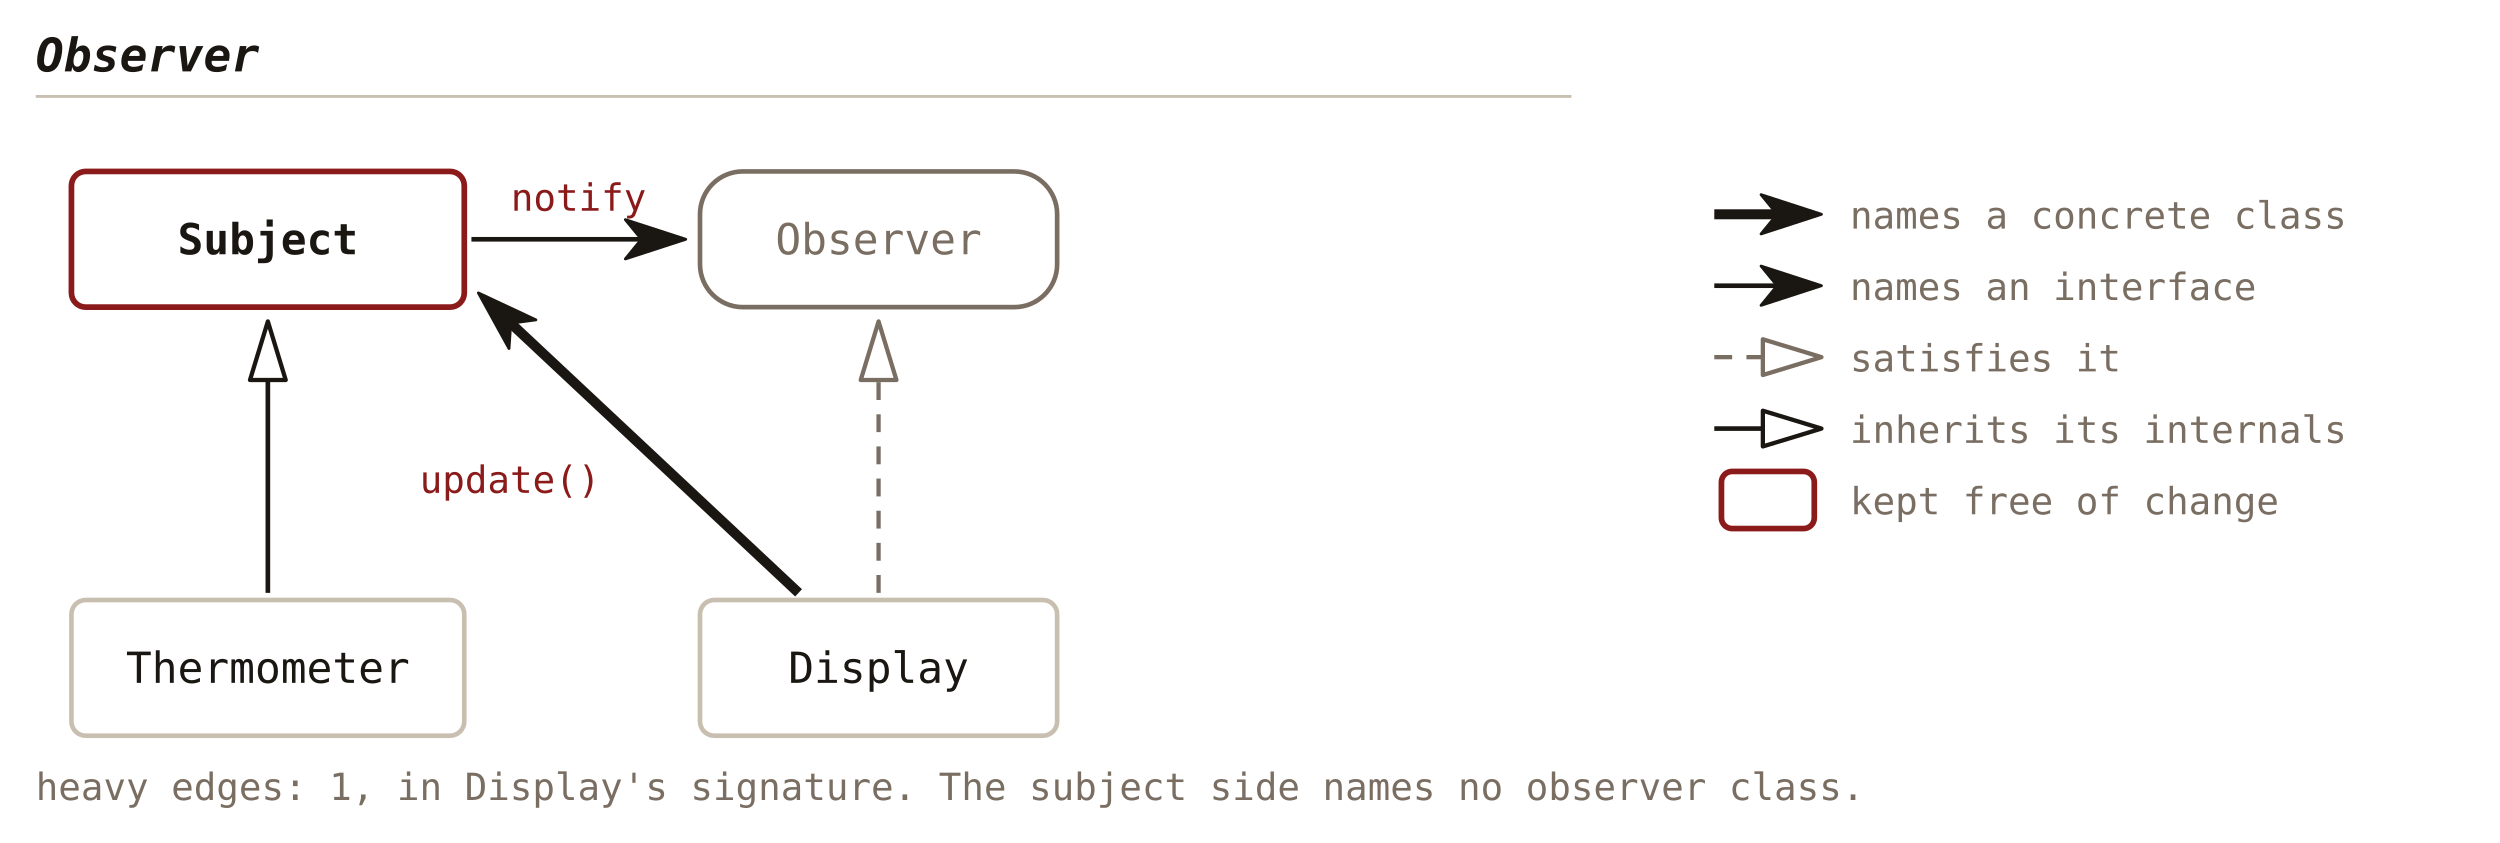
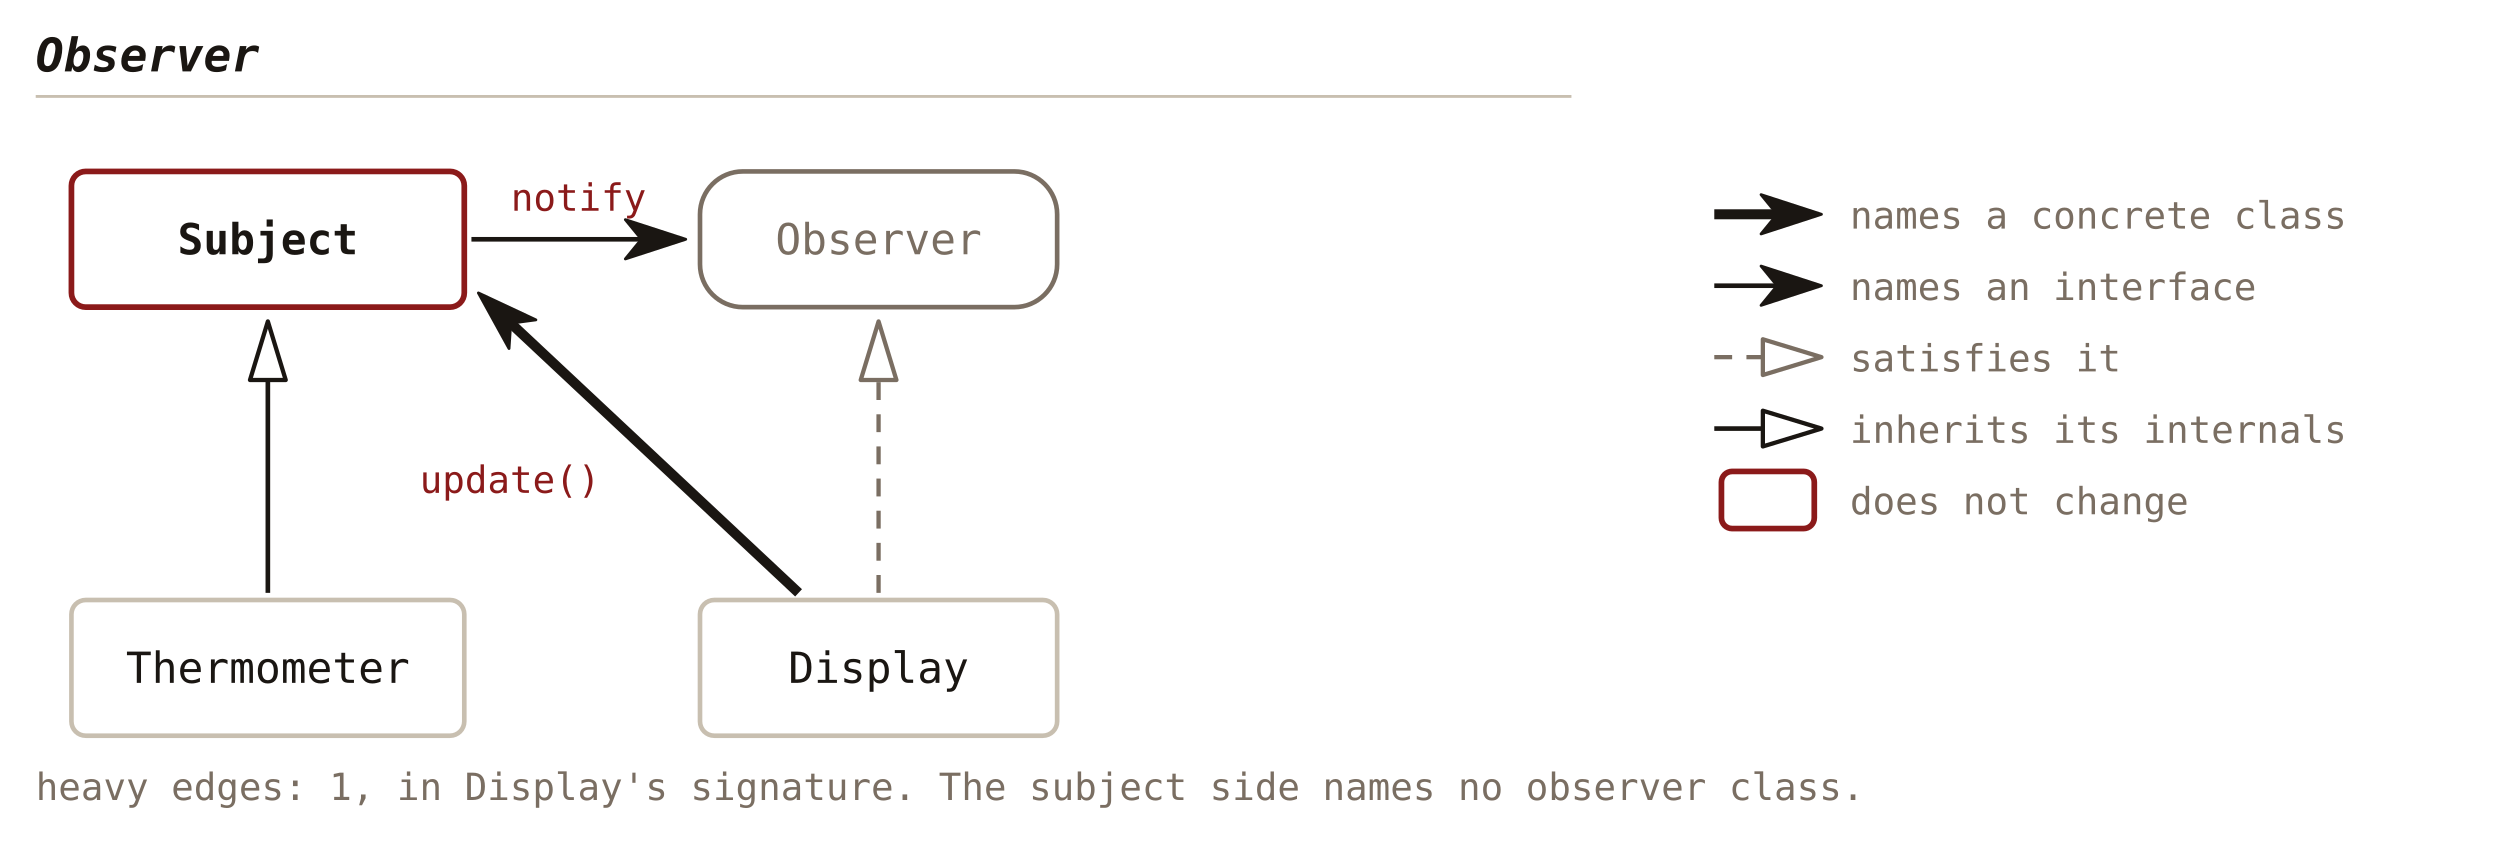
<svg xmlns="http://www.w3.org/2000/svg" viewBox="0 0 700 236" font-family="'JetBrains Mono', Consolas, monospace">
  <defs>
    <marker id="c30-solid" viewBox="0 0 18 12" refX="5" refY="6" markerWidth="18" markerHeight="12" orient="auto" markerUnits="userSpaceOnUse">
      <path d="M0.5,0.5 L17.4,6 L0.5,11.5 L5,6 Z" fill="#1a1612" stroke="#1a1612" stroke-width="0.8" stroke-linejoin="round" />
    </marker>
    <marker id="c30-hollow" viewBox="0 0 18 12" refX="1" refY="6" markerWidth="18" markerHeight="12" orient="auto" markerUnits="userSpaceOnUse">
      <path d="M1,1 L17.4,6 L1,11 Z" fill="none" stroke="#1a1612" stroke-width="1.2" stroke-linejoin="round" />
    </marker>
    <marker id="c30-hollow-muted" viewBox="0 0 18 12" refX="1" refY="6" markerWidth="18" markerHeight="12" orient="auto" markerUnits="userSpaceOnUse">
      <path d="M1,1 L17.4,6 L1,11 Z" fill="none" stroke="#7a6e62" stroke-width="1.2" stroke-linejoin="round" />
    </marker>
  </defs>
  <text x="10" y="20" font-size="13" font-weight="bold" font-style="italic" fill="#1a1612" text-anchor="start">Observer</text>
  <line x1="10" y1="27" x2="440" y2="27" stroke="#c8bfb0" stroke-width="0.8" />
  <rect x="20" y="48" width="110" height="38" fill="none" stroke="#8b1a1a" stroke-width="1.6" rx="4" />
  <text x="75.0" y="71.2" font-size="12" font-weight="bold" fill="#1a1612" text-anchor="middle">Subject</text>
  <rect x="196" y="48" width="100" height="38" fill="none" stroke="#7a6e62" stroke-width="1.3" rx="12" />
  <text x="246.0" y="71.2" font-size="12" fill="#7a6e62" text-anchor="middle">Observer</text>
  <rect x="20" y="168" width="110" height="38" fill="none" stroke="#c8bfb0" stroke-width="1.3" rx="4" />
  <text x="75.0" y="191.2" font-size="12" fill="#1a1612" text-anchor="middle">Thermometer</text>
  <rect x="196" y="168" width="100" height="38" fill="none" stroke="#c8bfb0" stroke-width="1.3" rx="4" />
  <text x="246.0" y="191.2" font-size="12" fill="#1a1612" text-anchor="middle">Display</text>
  <line x1="132.0" y1="67.0" x2="179.6" y2="67.0" stroke="#1a1612" stroke-width="1.3" marker-end="url(#c30-solid)" />
  <text x="162.0" y="59.0" font-size="10.5" fill="#8b1a1a" text-anchor="middle">notify</text>
  <line x1="75.0" y1="166.0" x2="75.0" y2="106.4" stroke="#1a1612" stroke-width="1.3" marker-end="url(#c30-hollow)" />
  <line x1="246.0" y1="166.0" x2="246.0" y2="106.4" stroke="#7a6e62" stroke-width="1.2" stroke-dasharray="5,4" marker-end="url(#c30-hollow-muted)" />
  <line x1="223.6" y1="166.0" x2="143.0" y2="90.5" stroke="#1a1612" stroke-width="2.8" marker-end="url(#c30-solid)" />
  <text x="142.8" y="138.0" font-size="10.5" fill="#8b1a1a" text-anchor="middle">update()</text>
  <text x="10" y="224" font-size="10.5" fill="#7a6e62" text-anchor="start">heavy edges: 1, in Display's signature. The subject side names no observer class.</text>
  <line class="legend" x1="480" y1="60" x2="497.6" y2="60" stroke="#1a1612" stroke-width="2.8" marker-end="url(#c30-solid)" />
  <text x="518" y="64" font-size="10.5" fill="#7a6e62" text-anchor="start">names a concrete class</text>
  <line class="legend" x1="480" y1="80" x2="497.6" y2="80" stroke="#1a1612" stroke-width="1.3" marker-end="url(#c30-solid)" />
  <text x="518" y="84" font-size="10.5" fill="#7a6e62" text-anchor="start">names an interface</text>
  <line class="legend" x1="480" y1="100" x2="493.6" y2="100" stroke="#7a6e62" stroke-width="1.2" stroke-dasharray="5,4" marker-end="url(#c30-hollow-muted)" />
  <text x="518" y="104" font-size="10.5" fill="#7a6e62" text-anchor="start">satisfies it</text>
  <line class="legend" x1="480" y1="120" x2="493.6" y2="120" stroke="#1a1612" stroke-width="1.3" marker-end="url(#c30-hollow)" />
  <text x="518" y="124" font-size="10.5" fill="#7a6e62" text-anchor="start">inherits its internals</text>
  <rect x="482" y="132" width="26" height="16" fill="none" stroke="#8b1a1a" stroke-width="1.6" rx="3" />
-   <text x="518" y="144" font-size="10.5" fill="#7a6e62" text-anchor="start">kept free of change</text>
+   <text x="518" y="144" font-size="10.5" fill="#7a6e62" text-anchor="start">does not change</text>
</svg>
